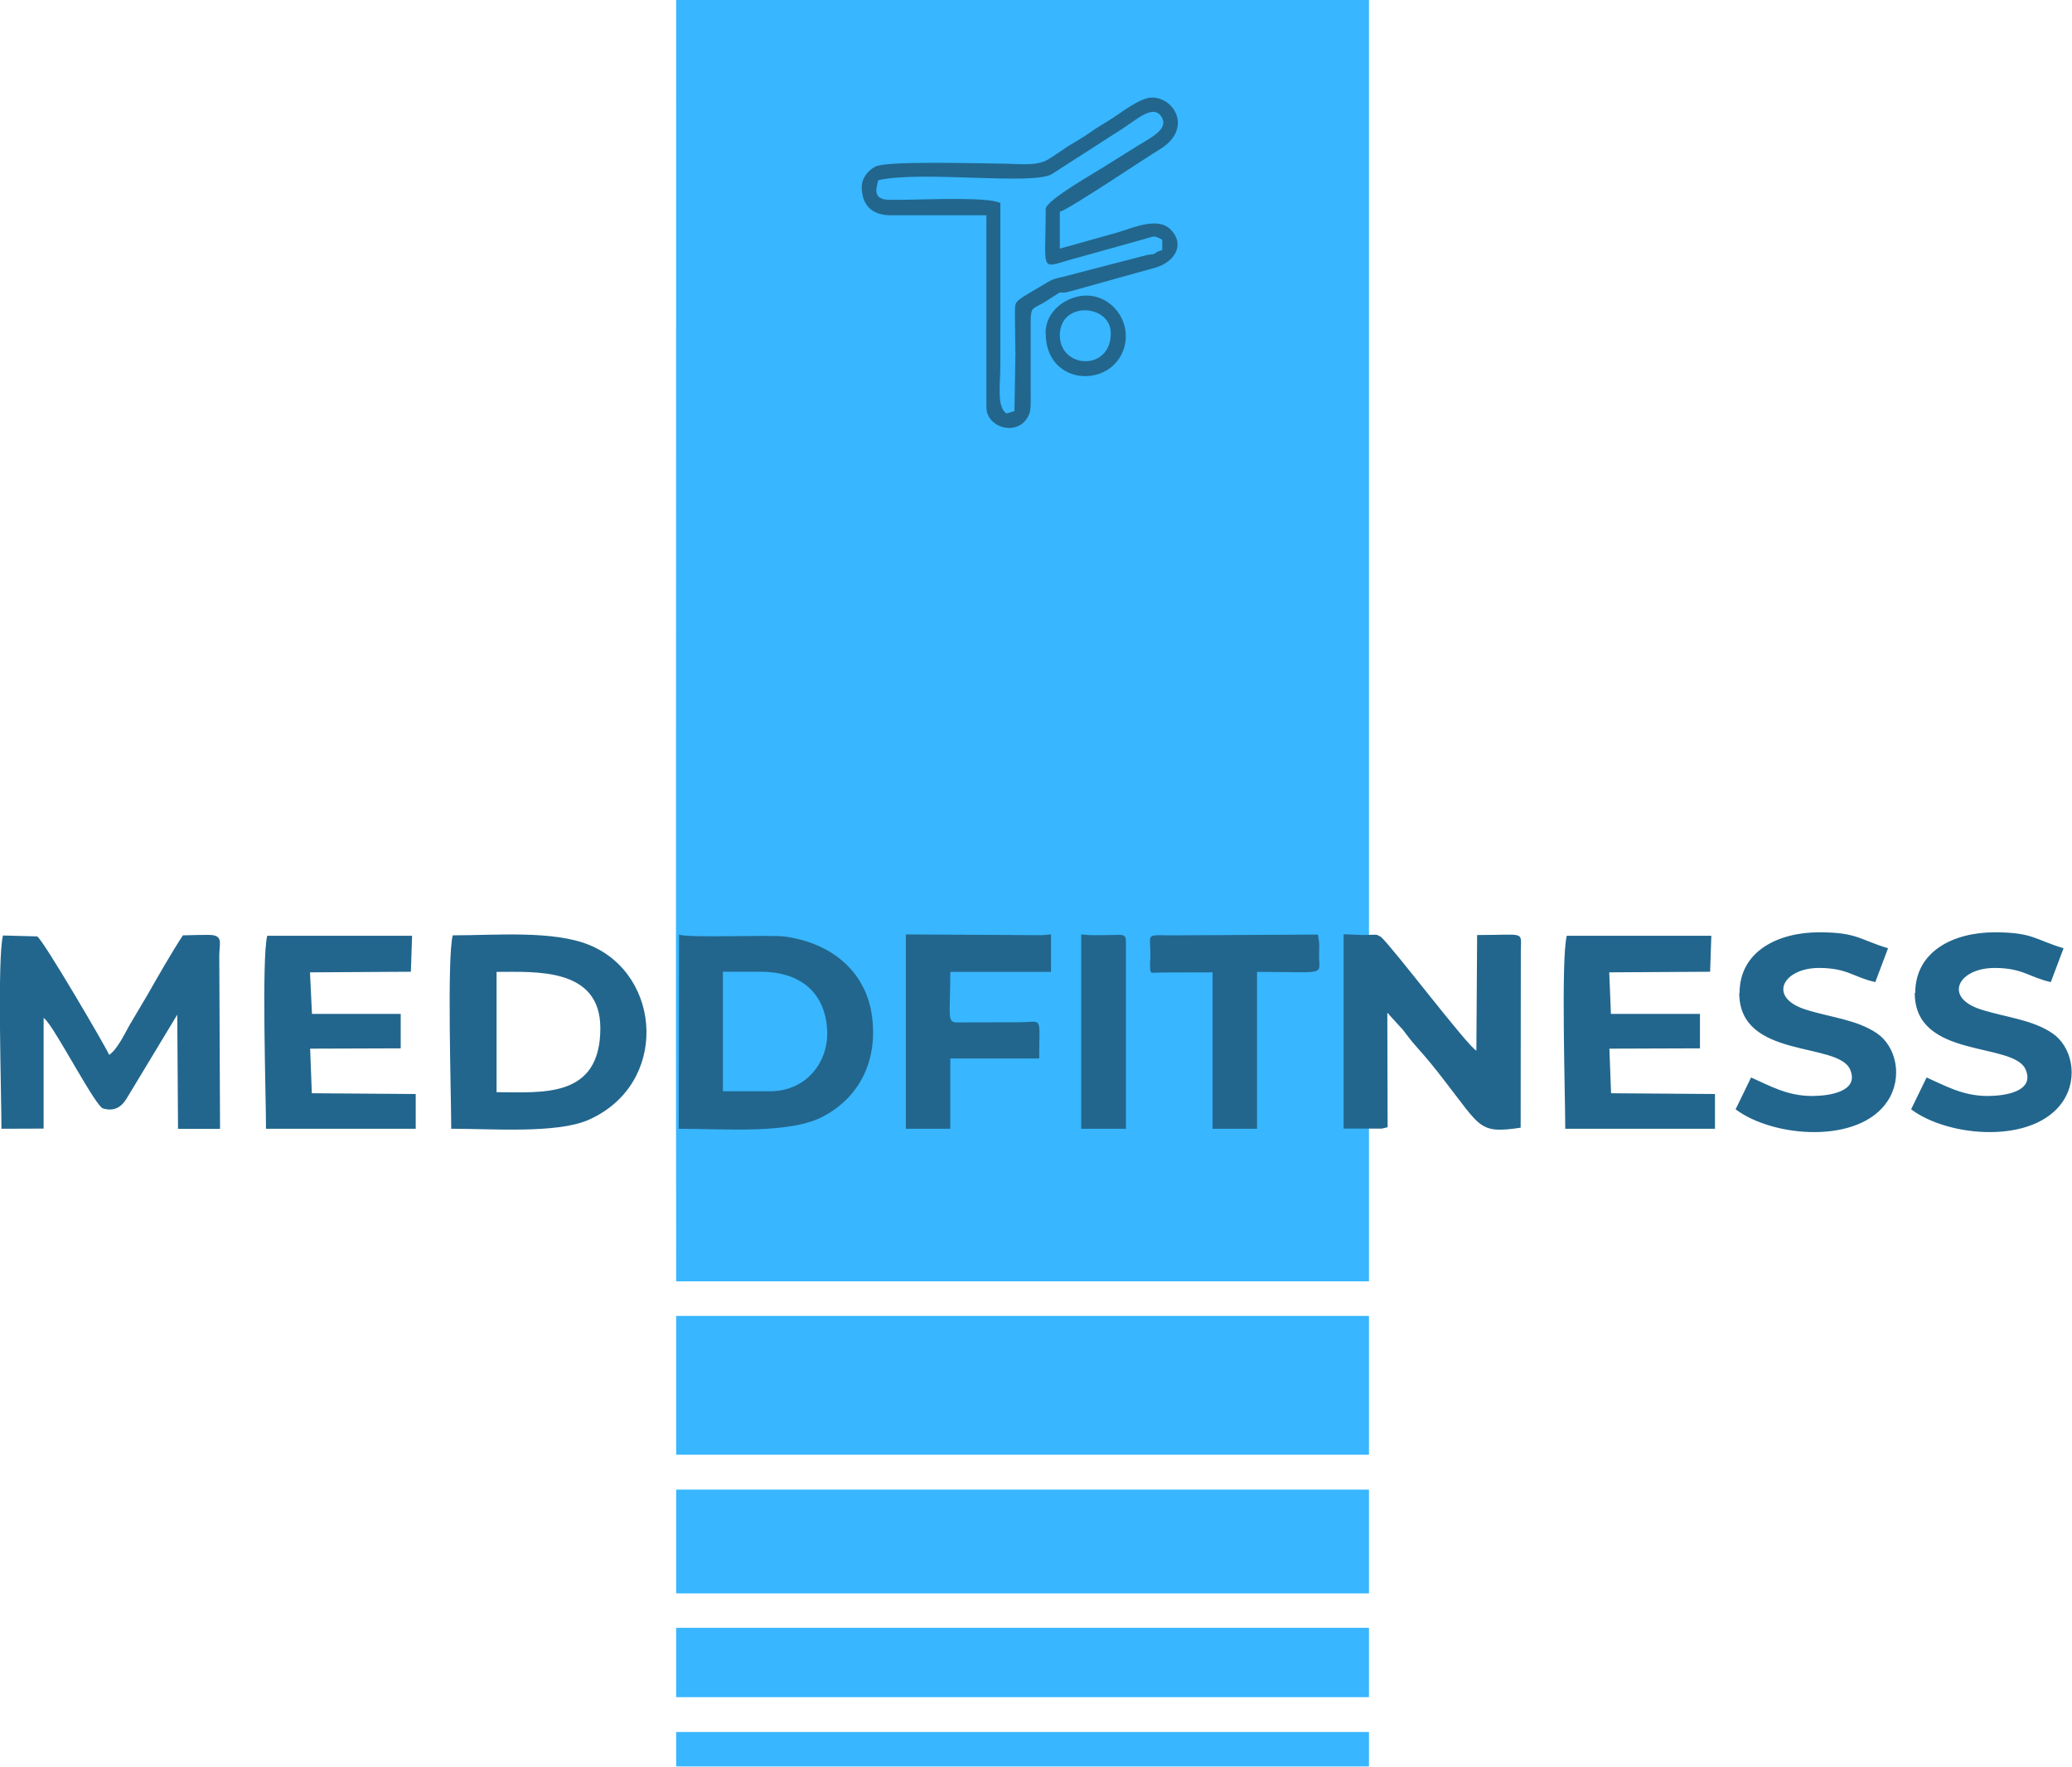
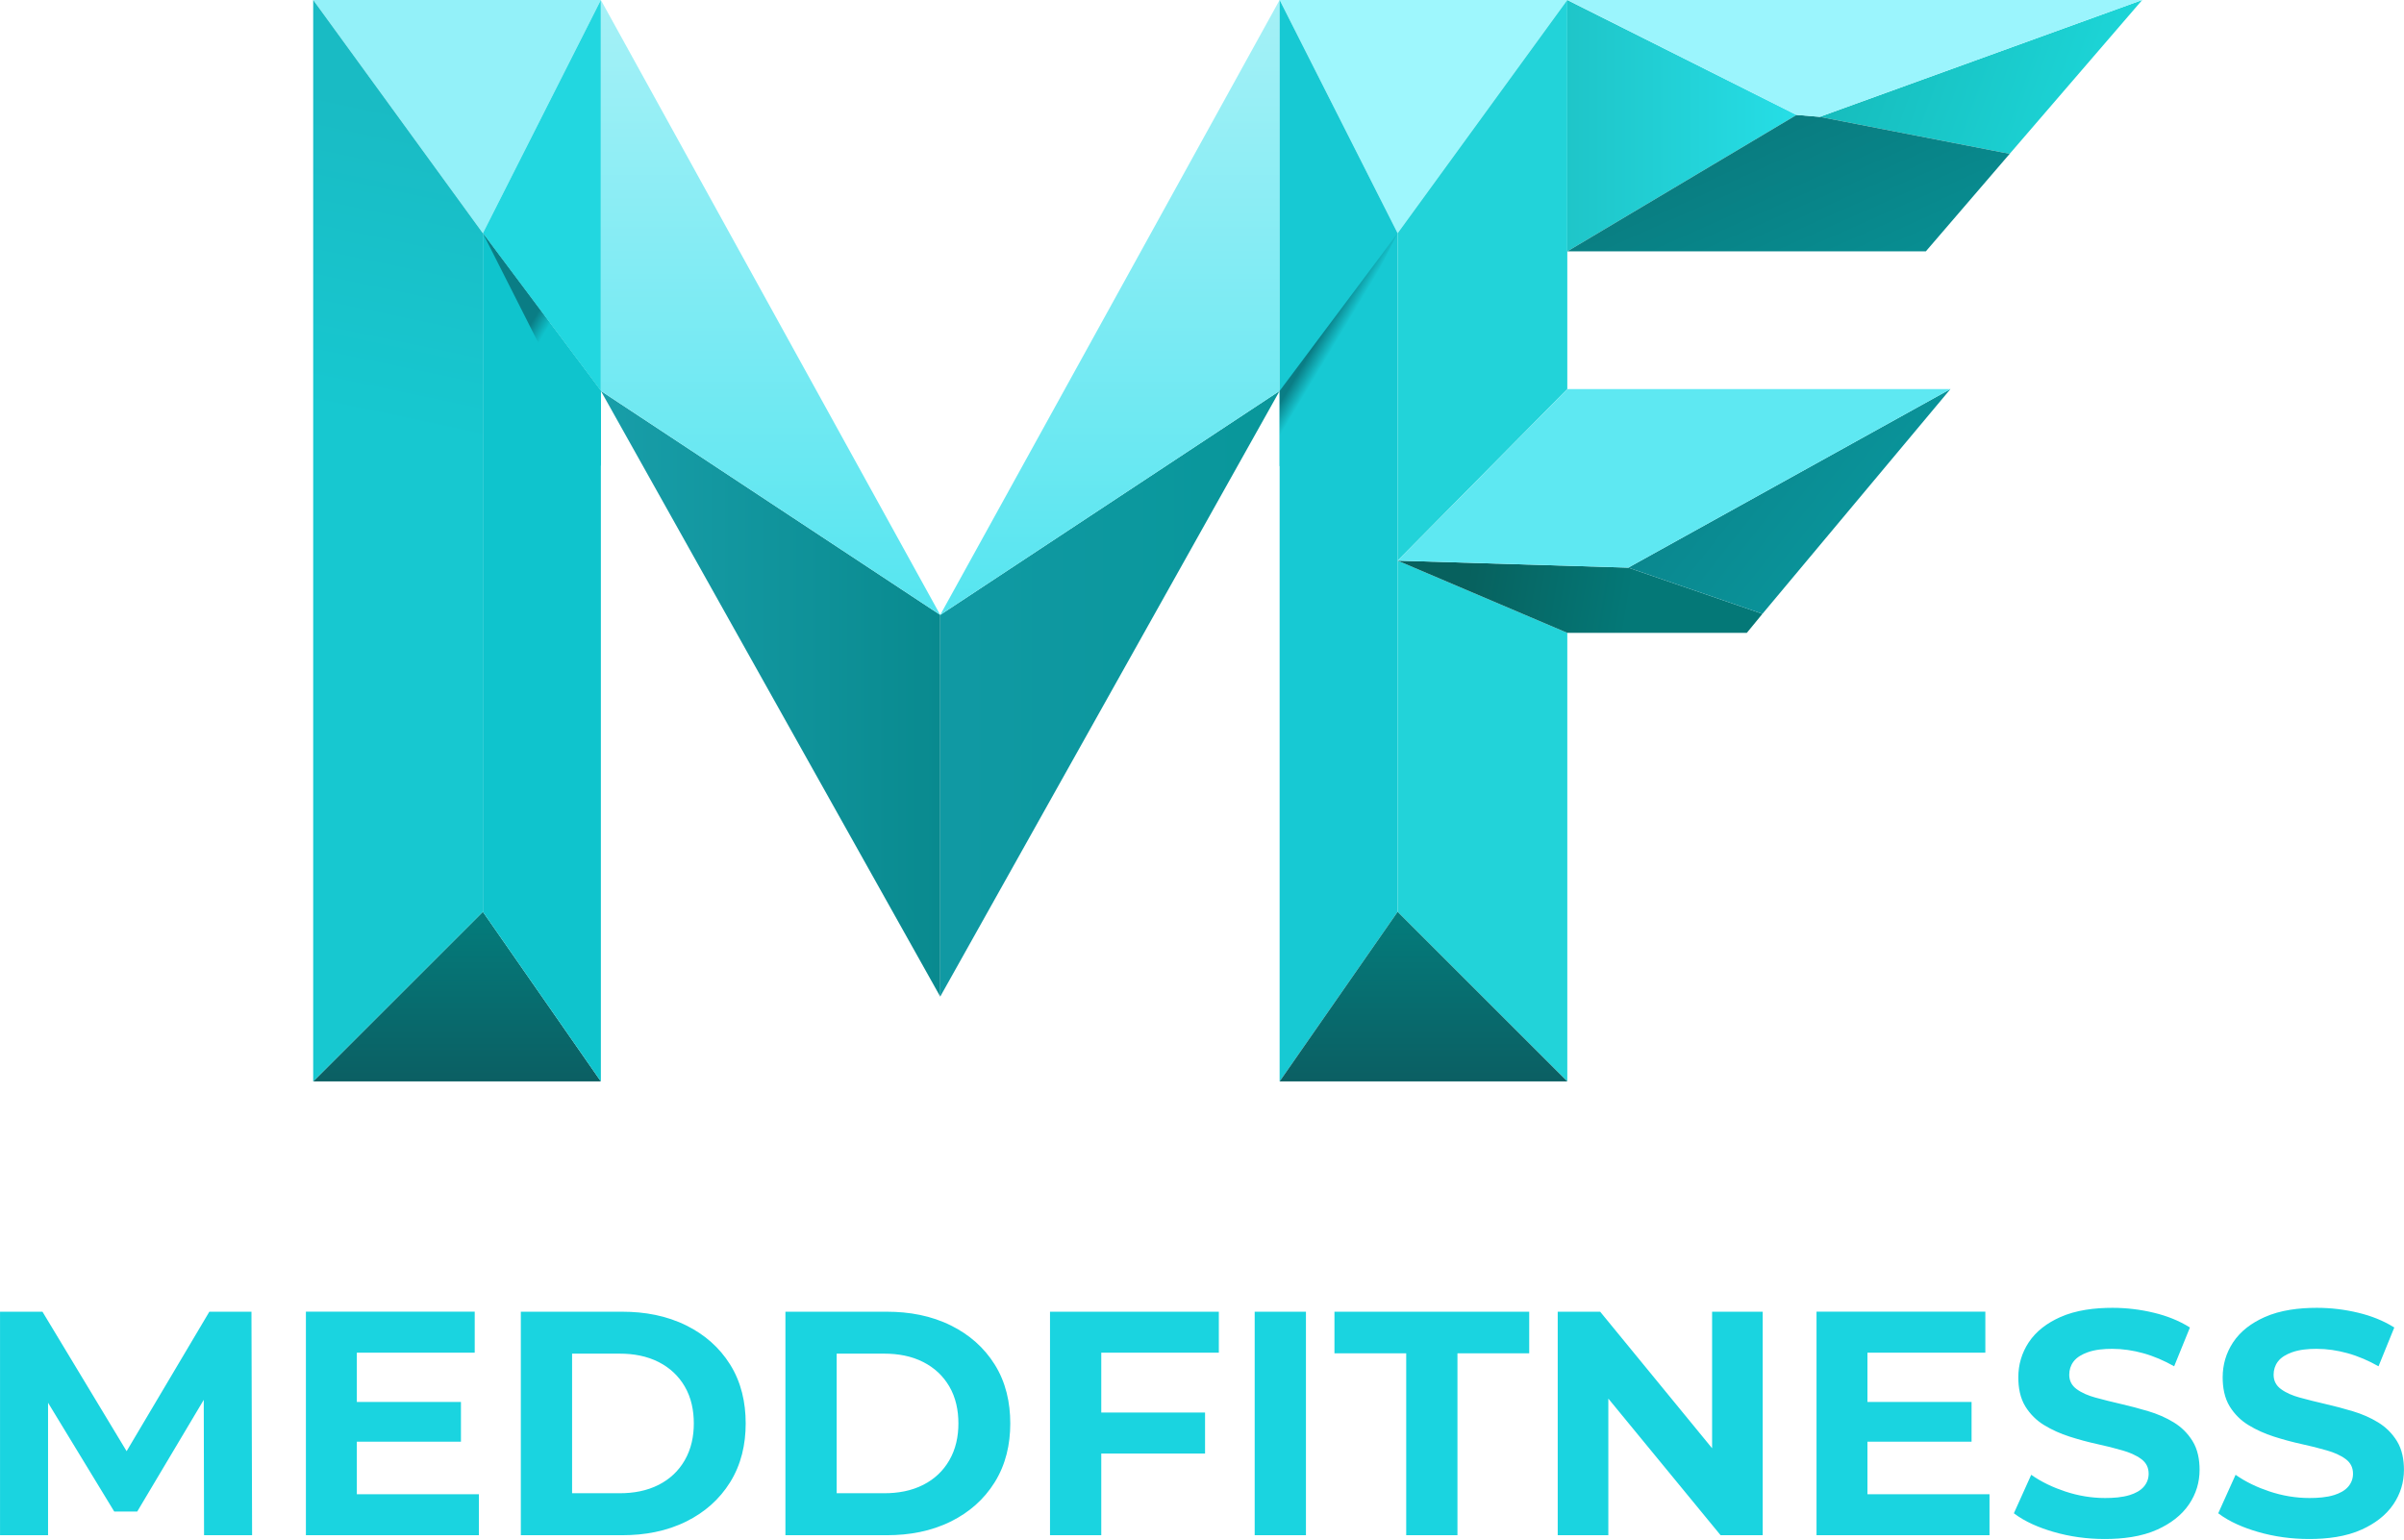
- <svg xmlns="http://www.w3.org/2000/svg" xml:space="preserve" width="21.702mm" height="18.505mm" version="1.1" style="shape-rendering:geometricPrecision; text-rendering:geometricPrecision; image-rendering:optimizeQuality; fill-rule:evenodd; clip-rule:evenodd" viewBox="0 0 136.58 116.47">
+ <svg xmlns="http://www.w3.org/2000/svg" xmlns:xlink="http://www.w3.org/1999/xlink" xml:space="preserve" width="191.917mm" height="122.905mm" version="1.1" style="shape-rendering:geometricPrecision; text-rendering:geometricPrecision; image-rendering:optimizeQuality; fill-rule:evenodd; clip-rule:evenodd" viewBox="0 0 1055.76 676.12">
  <defs>
    <style type="text/css">
   
-     .fil1 {fill:#22668D}
-     .fil0 {fill:#38B6FF}
+     .fil10 {fill:none}
+     .fil3 {fill:#0FC4CD}
+     .fil9 {fill:#17C9D3}
+     .fil21 {fill:#1AD4E0}
+     .fil11 {fill:#22D3D9}
+     .fil4 {fill:#22D7E0}
+     .fil14 {fill:#5EE8F2}
+     .fil1 {fill:#93F1F9}
+     .fil18 {fill:#9BF5FD}
+     .fil8 {fill:#9EF7FD}
+     .fil0 {fill:url(#id0)}
+     .fil7 {fill:url(#id1)}
+     .fil17 {fill:url(#id2)}
+     .fil6 {fill:url(#id3)}
+     .fil2 {fill:url(#id4)}
+     .fil22 {fill:url(#id5)}
+     .fil19 {fill:url(#id6)}
+     .fil20 {fill:url(#id7)}
+     .fil12 {fill:url(#id8)}
+     .fil13 {fill:url(#id9)}
+     .fil16 {fill:url(#id10)}
+     .fil5 {fill:url(#id11)}
+     .fil15 {fill:url(#id12)}
   
  </style>
+     <linearGradient id="id0" gradientUnits="userSpaceOnUse" x1="263.88" y1="304.77" x2="412.92" y2="304.77">
+       <stop offset="0" style="stop-opacity:1; stop-color:#189EA9" />
+       <stop offset="1" style="stop-opacity:1; stop-color:#098A8F" />
+     </linearGradient>
+     <linearGradient id="id1" gradientUnits="userSpaceOnUse" x1="412.92" y1="270.14" x2="412.93" y2="-298.18">
+       <stop offset="0" style="stop-opacity:1; stop-color:#55E5F0" />
+       <stop offset="1" style="stop-opacity:1; stop-color:#FEFEFE" />
+     </linearGradient>
+     <linearGradient id="id2" gradientUnits="userSpaceOnUse" x1="805.31" y1="135.4" x2="756.35" y2="25.66">
+       <stop offset="0" style="stop-opacity:1; stop-color:#088F93" />
+       <stop offset="1" style="stop-opacity:1; stop-color:#097478" />
+     </linearGradient>
+     <linearGradient id="id3" gradientUnits="userSpaceOnUse" x1="546.77" y1="361.49" x2="421.94" y2="361.49">
+       <stop offset="0" style="stop-opacity:1; stop-color:#09979B" />
+       <stop offset="1" style="stop-opacity:1; stop-color:#1099A3" />
+     </linearGradient>
+     <linearGradient id="id4" gradientUnits="userSpaceOnUse" x1="208.88" y1="406.06" x2="208.88" y2="475.08">
+       <stop offset="0" style="stop-opacity:1; stop-color:#047A7A" />
+       <stop offset="1" style="stop-opacity:1; stop-color:#0B5F63" />
+     </linearGradient>
+     <linearGradient id="id5" gradientUnits="userSpaceOnUse" xlink:href="#id4" x1="633.31" y1="406.06" x2="633.31" y2="475.08">
+   </linearGradient>
+     <linearGradient id="id6" gradientUnits="userSpaceOnUse" x1="578.88" y1="149.12" x2="585.18" y2="152.9">
+       <stop offset="0" style="stop-opacity:1; stop-color:#0A7D85" />
+       <stop offset="1" style="stop-opacity:1; stop-color:#17C9D3" />
+     </linearGradient>
+     <linearGradient id="id7" gradientUnits="userSpaceOnUse" x1="228.97" y1="149.12" x2="235.27" y2="152.9">
+       <stop offset="0" style="stop-opacity:1; stop-color:#0A7D85" />
+       <stop offset="1" style="stop-opacity:1; stop-color:#0FC4CD" />
+     </linearGradient>
+     <linearGradient id="id8" gradientUnits="userSpaceOnUse" x1="714.82" y1="271.5" x2="643.25" y2="259.51">
+       <stop offset="0" style="stop-opacity:1; stop-color:#047877" />
+       <stop offset="1" style="stop-opacity:1; stop-color:#07615E" />
+     </linearGradient>
+     <linearGradient id="id9" gradientUnits="userSpaceOnUse" x1="827.12" y1="259.51" x2="715.08" y2="170.91">
+       <stop offset="0" style="stop-opacity:1; stop-color:#09989E" />
+       <stop offset="1" style="stop-opacity:1; stop-color:#0B7F87" />
+     </linearGradient>
+     <linearGradient id="id10" gradientUnits="userSpaceOnUse" x1="918.14" y1="43.56" x2="776.5" y2="-7.76">
+       <stop offset="0" style="stop-opacity:1; stop-color:#1CD4D6" />
+       <stop offset="1" style="stop-opacity:1; stop-color:#14B3B3" />
+     </linearGradient>
+     <linearGradient id="id11" gradientUnits="userSpaceOnUse" x1="171.97" y1="187.63" x2="200.71" y2="51.23">
+       <stop offset="0" style="stop-opacity:1; stop-color:#17C8D0" />
+       <stop offset="1" style="stop-opacity:1; stop-color:#19BBC4" />
+     </linearGradient>
+     <linearGradient id="id12" gradientUnits="userSpaceOnUse" x1="788.99" y1="64.19" x2="683.23" y2="64.19">
+       <stop offset="0" style="stop-opacity:1; stop-color:#26DEE6" />
+       <stop offset="1" style="stop-opacity:1; stop-color:#1EC4C7" />
+     </linearGradient>
  </defs>
  <g id="Camada_x0020_1_0">
-     <path class="fil0" d="M44.57 95.9l45.67 0 0 -9.15 -45.67 0 0 9.15zm0 9.14l45.67 0 0 -6.84 -45.67 0 0 6.84zm0 6.84l45.67 0 0 -4.57 -45.67 0 0 4.57zm0 4.57l45.67 0 0 -2.27 -45.67 0 0 2.27zm0 -31.98l45.67 0c0,-25.97 0,-52.98 0,-84.49l-45.67 0c0,42.52 -0.03,62.74 0,84.49z" />
-     <path class="fil1" d="M56.8 12.29c0,1.21 0.65,1.9 1.9,1.9l6.32 0 0 12.66c0,1.43 2.3,2.02 2.86,0.34 0.09,-0.31 0.06,-1.18 0.06,-1.55l0 -4.66c0.06,-0.84 0.16,-0.56 1.15,-1.21 1.34,-0.87 0.31,-0.25 1.55,-0.59l5.57 -1.55c1.28,-0.4 1.9,-1.55 0.96,-2.49 -0.84,-0.87 -2.46,-0.13 -3.52,0.19l-3.79 1.06 0 -2.43c0.62,-0.16 5.69,-3.58 6.63,-4.14 2.11,-1.31 0.96,-3.39 -0.56,-3.39 -0.81,0 -2.18,1.12 -2.8,1.49 -0.5,0.31 -0.84,0.5 -1.31,0.84 -0.5,0.34 -0.93,0.59 -1.4,0.87 -0.43,0.28 -0.81,0.56 -1.31,0.87 -0.84,0.5 -1.93,0.28 -3.45,0.28 -0.96,0 -7.12,-0.19 -7.93,0.19 -0.47,0.22 -0.93,0.75 -0.93,1.37l-0 -0.03zm1.09 -0.4c-0.09,0.4 -0.47,1.31 0.78,1.28 0.4,0 0.59,0 0.99,0 1.03,0 5.54,-0.22 6.28,0.22l0 10.64c0,1.4 -0.25,2.77 0.4,3.23l0.53 -0.16 0.06 -3.64c0.03,-0.28 0,0.06 0,-0.28l-0.03 -2.43c0.03,-0.9 -0.16,-0.78 1.37,-1.68 1.55,-0.93 0.84,-0.53 2.71,-1.06l4.67 -1.21c0.78,-0.06 0.25,-0.13 0.96,-0.31l0 -0.69c-0.65,-0.34 -0.43,-0.22 -1.65,0.09l-3.79 1.06c-2.74,0.69 -2.24,1.34 -2.24,-3.17 0,-0.59 3.42,-2.49 4.08,-2.93 0.53,-0.34 0.96,-0.59 1.49,-0.93 1.18,-0.78 2.64,-1.34 2.05,-2.24 -0.59,-0.87 -1.71,0.31 -2.96,1.06l-4.26 2.74c-1.28,0.75 -8.62,-0.25 -11.45,0.4l-0 0zm11.04 10.08c0,3.48 4.32,3.67 5.16,0.99 0.62,-2.02 -1.25,-4.04 -3.33,-3.33 -0.96,0.31 -1.84,1.15 -1.84,2.33l0 0zm0.93 0.13c0,2.21 3.36,2.4 3.36,-0.13 0,-1.93 -3.36,-2.15 -3.36,0.13z" />
-     <path class="fil1" d="M29.76 74.41c2.68,0 6.93,0.33 9.02,-0.58 5.32,-2.34 4.88,-9.58 0.05,-11.54 -2.4,-0.97 -6.12,-0.63 -8.99,-0.63 -0.39,1.54 -0.1,10.48 -0.1,12.76l0.01 -0.01zm2.97 -2.41c2.98,0 6.84,0.45 6.84,-4.22 0,-4.02 -4.28,-3.71 -6.84,-3.71l0 7.93zm12.01 2.41c2.98,0 7.33,0.37 9.54,-0.82 2.51,-1.34 3.63,-3.88 3.17,-6.79 -0.47,-2.88 -2.77,-4.67 -5.73,-5.06 -0.98,-0.13 -6.37,0.11 -6.96,-0.13l-0.02 12.81 0.01 -0.01zm-44.63 0l2.76 -0.01 0 -7.3c0.17,0.15 0.1,0.08 0.27,0.29 0.8,1.01 3.17,5.54 3.64,5.68 0.7,0.21 1.2,-0.05 1.56,-0.65l3.34 -5.53 0.05 7.53 2.77 0 -0.05 -11.43c0.01,-0.79 0.22,-1.22 -0.41,-1.34 -0.29,-0.05 -1.59,0.01 -1.99,0.01 -0.77,1.18 -1.6,2.64 -2.35,3.95 -0.41,0.71 -0.78,1.3 -1.15,1.94 -0.35,0.62 -0.83,1.64 -1.36,1.99 -0.09,-0.3 -4.4,-7.68 -4.75,-7.81l-2.25 -0.06c-0.39,1.54 -0.1,10.48 -0.1,12.76l0.01 -0.01zm90.94 0l0.42 -0.1 -0.02 -7.53c0.03,0.03 0.09,0.03 0.1,0.09l0.92 1.01c0.3,0.4 0.61,0.8 0.89,1.11 0.7,0.78 1.27,1.48 1.88,2.28 2.39,3.07 2.26,3.48 5,3.07l0.01 -11.69c0.02,-1.3 0.3,-1.01 -2.88,-1.01l-0.05 7.62c-0.56,-0.27 -5.43,-6.7 -6.28,-7.49 -0.38,-0.22 -0.21,-0.14 -1.16,-0.13l-1.31 -0.05 0 12.81 2.47 0 0.02 0zm-73.51 0l9.86 0 0 -2.29 -6.85 -0.05 -0.11 -2.94 5.97 -0.02 0 -2.27 -5.85 0 -0.13 -2.74 6.65 -0.04 0.08 -2.37 -9.55 0c-0.38,1.54 -0.08,10.48 -0.08,12.76l-0 -0.03zm85.65 0l9.86 0 0 -2.29 -6.85 -0.05 -0.11 -2.94 5.97 -0.02 0 -2.27 -5.87 0 -0.11 -2.74 6.65 -0.04 0.08 -2.37 -9.53 0c-0.39,1.54 -0.1,10.48 -0.1,12.76l-0 -0.03zm23.03 -8.95c0,4.39 6.52,3.19 7.31,5.05 0.62,1.45 -1.37,1.74 -2.52,1.74 -1.62,0 -2.79,-0.68 -4.01,-1.22l-1.02 2.1c2.5,1.87 8.12,2.31 10.01,-0.53 1.04,-1.57 0.58,-3.61 -0.69,-4.48 -1.35,-0.92 -3.14,-1.06 -4.74,-1.58 -2.49,-0.81 -1.45,-2.73 0.92,-2.73 1.87,0 2.31,0.63 3.71,0.93l0.84 -2.23c-1.86,-0.55 -2.01,-1.05 -4.54,-1.05 -2.69,0 -5.24,1.23 -5.24,4.01l-0.03 -0.02zm-11.57 0c0,4.39 6.52,3.19 7.31,5.05 0.62,1.45 -1.37,1.74 -2.52,1.74 -1.62,0 -2.79,-0.68 -4.01,-1.22l-1.02 2.1c2.5,1.87 8.12,2.31 10.01,-0.53 1.04,-1.57 0.58,-3.61 -0.69,-4.48 -1.35,-0.92 -3.14,-1.06 -4.74,-1.58 -2.49,-0.81 -1.45,-2.73 0.92,-2.73 1.87,0 2.31,0.63 3.71,0.93l0.84 -2.23c-1.86,-0.55 -2.01,-1.05 -4.54,-1.05 -2.69,0 -5.25,1.23 -5.25,4.01l-0.03 -0.02zm-54.94 8.95l2.93 0 0 -4.63 5.86 0c0,-2.92 0.28,-2.39 -1.35,-2.39l-3.86 0.01c-0.93,0.03 -0.65,-0.11 -0.65,-3.33l6.64 0 0 -2.47c-0.37,0.03 -0.42,0.04 -0.59,0.05l-8.98 -0.05 0 12.81 0 -0.01zm20.22 -10.34l0 10.34 2.93 0 0 -10.34c4.68,0 4.09,0.29 4.09,-1.11 0,-0.5 0.06,-0.67 -0.08,-1.35l-9.44 0.05c-0.34,0 -0.25,0 -0.52,0 -0.23,0 -0.47,-0.02 -0.53,-0.01 -0.76,0.02 -0.55,0.11 -0.55,1.32 0,0.28 -0.04,0.57 -0.02,0.79 0.03,0.49 0,0.35 0.85,0.35 1.08,0 2.17,-0.01 3.27,-0.01l0 -0.02zm-32.26 7.87l3.08 0c2.44,0 3.9,-1.98 3.77,-4.07 -0.14,-2.39 -1.7,-3.81 -4.4,-3.81l-2.47 0 0 7.87 0.01 0zm23.62 2.47l2.93 0 0 -12.35c0,-0.52 -0.28,-0.43 -0.9,-0.42l-1.14 0.01c-0.53,0 -0.27,0 -0.91,-0.05l0 12.81 0.01 0z" />
+     <polygon class="fil0" points="412.92,437.82 412.92,270.14 263.88,171.73 " />
+     <polygon class="fil1" points="263.88,0 137.54,0 212.06,102.47 " />
+     <polygon class="fil2" points="137.54,475.08 263.88,475.08 212.06,400.56 " />
+     <polygon class="fil3" points="263.88,475.08 212.06,400.56 212.06,102.47 263.88,171.73 " />
+     <polygon class="fil4" points="263.88,0 263.88,171.73 212.06,102.47 " />
+     <polygon class="fil5" points="137.54,475.08 212.06,400.56 212.06,102.47 137.54,0 " />
+     <polygon class="fil6" points="412.92,437.82 412.92,270.14 561.97,171.73 " />
+     <polygon class="fil7" points="412.92,270.14 561.97,0 561.97,171.73 412.92,270.14 263.88,0 263.88,171.73 " />
+     <polygon class="fil8" points="561.97,0 688.31,0 613.79,102.47 " />
+     <polygon class="fil9" points="561.97,475.08 613.79,400.56 613.79,102.47 561.97,0 " />
+     <polygon class="fil10" points="561.97,0 561.97,171.73 613.79,102.47 " />
+     <path class="fil11" d="M688.31 475.08l-74.52 -74.52 0 -154.26 74.52 31.73 0 197.05zm-74.52 -228.78l0 -143.83 74.52 -102.47 0 170.91 -74.52 75.39z" />
+     <polygon class="fil12" points="767.14,278.03 774.01,269.66 715.08,249.37 613.79,246.3 688.31,278.03 " />
+     <polygon class="fil13" points="856.58,170.91 715.08,249.37 774.01,269.66 " />
+     <polygon class="fil14" points="688.31,170.91 613.79,246.3 715.08,249.37 856.58,170.91 " />
+     <polygon class="fil15" points="688.31,0 688.31,110.42 788.99,50.49 " />
+     <polygon class="fil16" points="940.79,0 882.59,67.58 799.14,51.33 " />
+     <polygon class="fil17" points="788.99,50.49 799.14,51.33 882.59,67.58 845.77,110.42 688.31,110.42 " />
+     <polygon class="fil18" points="940.79,0 688.31,0 788.99,50.49 799.14,51.33 " />
+     <polygon class="fil19" points="613.79,102.47 561.97,171.73 561.97,204.87 " />
+     <polygon class="fil20" points="212.06,102.47 263.88,171.73 263.88,204.87 " />
+     <path class="fil21" d="M-0 674.43l21.1 0 0 -58.19 29.06 47.78 10.11 0 29.21 -49.06 0.13 59.47 21.1 0 -0.28 -98.19 -18.49 0 -36.34 61.28 -36.96 -61.28 -18.63 0 0 98.19zm134.34 0l75.97 0 0 -18.01 -53.6 0 0 -23.07 45.72 0 0 -17.45 -45.72 0 0 -21.66 51.77 0 0 -18.01 -74.14 0 0 98.19zm94.39 0l44.59 0c9.77,0 19.43,-1.71 28.21,-6.1 7.92,-3.96 14.38,-9.59 19.08,-17.11 4.9,-7.85 6.87,-16.69 6.87,-25.88 0,-9.2 -1.94,-18.1 -6.87,-25.95 -4.7,-7.49 -11.17,-13.09 -19.08,-17.04 -8.79,-4.39 -18.45,-6.1 -28.21,-6.1l-44.59 0 0 98.19zm22.51 -18.43l0 -61.33 20.96 0c5.93,0 11.85,1.01 17.16,3.74 4.78,2.46 8.59,5.97 11.31,10.6 2.92,4.97 4.03,10.6 4.03,16.32 0,5.71 -1.14,11.28 -4.03,16.25 -2.71,4.67 -6.51,8.21 -11.31,10.67 -5.31,2.73 -11.23,3.74 -17.16,3.74l-20.96 0zm93.69 18.43l44.59 0c9.77,0 19.43,-1.71 28.21,-6.1 7.92,-3.96 14.38,-9.59 19.08,-17.11 4.9,-7.85 6.87,-16.69 6.87,-25.88 0,-9.2 -1.94,-18.1 -6.87,-25.95 -4.7,-7.49 -11.17,-13.09 -19.08,-17.04 -8.79,-4.39 -18.45,-6.1 -28.21,-6.1l-44.59 0 0 98.19zm22.51 -18.43l0 -61.33 20.96 0c5.93,0 11.85,1.01 17.16,3.74 4.78,2.46 8.59,5.97 11.31,10.6 2.92,4.97 4.03,10.6 4.03,16.32 0,5.71 -1.14,11.28 -4.03,16.25 -2.71,4.67 -6.51,8.21 -11.31,10.67 -5.31,2.73 -11.23,3.74 -17.16,3.74l-20.96 0zm93.69 18.43l22.51 0 0 -35.87 45.58 0 0 -18.01 -45.58 0 0 -26.3 51.63 0 0 -18.01 -74.14 0 0 98.19zm89.89 0l22.51 0 0 -98.19 -22.51 0 0 98.19zm66.54 0l22.51 0 0 -79.9 31.51 0 0 -18.29 -85.53 0 0 18.29 31.51 0 0 79.9zm66.54 0l22.23 0 0 -60.02 49.3 60.02 18.5 0 0 -98.19 -22.23 0 0 59.99 -49.16 -59.99 -18.64 0 0 98.19zm113.66 0l75.97 0 0 -18.01 -53.6 0 0 -23.07 45.72 0 0 -17.45 -45.72 0 0 -21.66 51.77 0 0 -18.01 -74.14 0 0 98.19zm157.06 -74.2l6.93 -17.05c-4.84,-3.05 -10.21,-5.12 -15.76,-6.46 -5.99,-1.45 -12.09,-2.18 -18.25,-2.18 -7.71,0 -15.99,0.94 -23.08,4.14 -5.48,2.47 -10.39,5.99 -13.73,11.06 -3.05,4.65 -4.55,9.77 -4.55,15.33 0,4.44 0.76,9.05 3.14,12.87 2.09,3.34 4.82,6.06 8.18,8.11 3.5,2.14 7.26,3.8 11.15,5.05 4.02,1.29 8.1,2.4 12.23,3.3 3.76,0.82 7.5,1.74 11.19,2.82 2.86,0.83 5.81,2.02 8.2,3.82 2.12,1.59 3.15,3.73 3.15,6.37 0,2.1 -0.67,3.96 -2,5.57 -1.55,1.89 -3.9,3.04 -6.18,3.77 -3.4,1.09 -7.4,1.34 -10.95,1.34 -5.99,0 -11.87,-1 -17.56,-2.89 -5.25,-1.75 -10.35,-4.11 -14.88,-7.31l-7.62 16.91c5.05,3.84 11.27,6.37 17.31,8.14 7.36,2.15 14.95,3.16 22.61,3.16 7.75,0 16.11,-0.95 23.22,-4.21 5.46,-2.5 10.41,-6.03 13.8,-11.06 3.08,-4.57 4.62,-9.61 4.62,-15.11 0,-4.41 -0.77,-8.93 -3.14,-12.73 -2.09,-3.34 -4.82,-6.06 -8.18,-8.11 -3.48,-2.13 -7.24,-3.74 -11.15,-4.91 -4.04,-1.21 -8.12,-2.29 -12.23,-3.23 -3.75,-0.86 -7.48,-1.79 -11.19,-2.81 -2.86,-0.8 -5.81,-1.96 -8.2,-3.75 -2.08,-1.56 -3.15,-3.63 -3.15,-6.23 0,-2.13 0.59,-4.07 1.86,-5.78 1.47,-1.97 3.85,-3.23 6.11,-4.06 3.37,-1.24 7.31,-1.56 10.88,-1.56 4.59,0 9.13,0.69 13.54,1.9 4.79,1.32 9.36,3.32 13.68,5.77zm89.75 0l6.93 -17.05c-4.84,-3.05 -10.21,-5.12 -15.76,-6.46 -5.99,-1.45 -12.09,-2.18 -18.25,-2.18 -7.71,0 -15.99,0.94 -23.08,4.14 -5.48,2.47 -10.39,5.99 -13.73,11.06 -3.05,4.65 -4.55,9.77 -4.55,15.33 0,4.44 0.76,9.05 3.14,12.87 2.09,3.34 4.82,6.06 8.18,8.11 3.5,2.14 7.26,3.8 11.15,5.05 4.02,1.29 8.1,2.4 12.23,3.3 3.76,0.82 7.5,1.74 11.19,2.82 2.86,0.83 5.81,2.02 8.2,3.82 2.12,1.59 3.15,3.73 3.15,6.37 0,2.1 -0.67,3.96 -2,5.57 -1.55,1.89 -3.9,3.04 -6.18,3.77 -3.4,1.09 -7.4,1.34 -10.95,1.34 -5.99,0 -11.87,-1 -17.56,-2.89 -5.25,-1.75 -10.35,-4.11 -14.88,-7.31l-7.62 16.91c5.05,3.84 11.27,6.37 17.31,8.14 7.36,2.15 14.95,3.16 22.61,3.16 7.75,0 16.11,-0.95 23.22,-4.21 5.46,-2.5 10.41,-6.03 13.8,-11.06 3.08,-4.57 4.62,-9.61 4.62,-15.11 0,-4.41 -0.77,-8.93 -3.14,-12.73 -2.09,-3.34 -4.82,-6.06 -8.18,-8.11 -3.48,-2.13 -7.24,-3.74 -11.15,-4.91 -4.04,-1.21 -8.12,-2.29 -12.23,-3.23 -3.75,-0.86 -7.48,-1.79 -11.19,-2.81 -2.86,-0.8 -5.81,-1.96 -8.2,-3.75 -2.08,-1.56 -3.15,-3.63 -3.15,-6.23 0,-2.13 0.59,-4.07 1.86,-5.78 1.47,-1.97 3.85,-3.23 6.11,-4.06 3.37,-1.24 7.31,-1.56 10.88,-1.56 4.59,0 9.13,0.69 13.54,1.9 4.79,1.32 9.36,3.32 13.68,5.77z" />
+     <polygon class="fil22" points="688.31,475.08 561.97,475.08 613.79,400.56 " />
  </g>
</svg>
